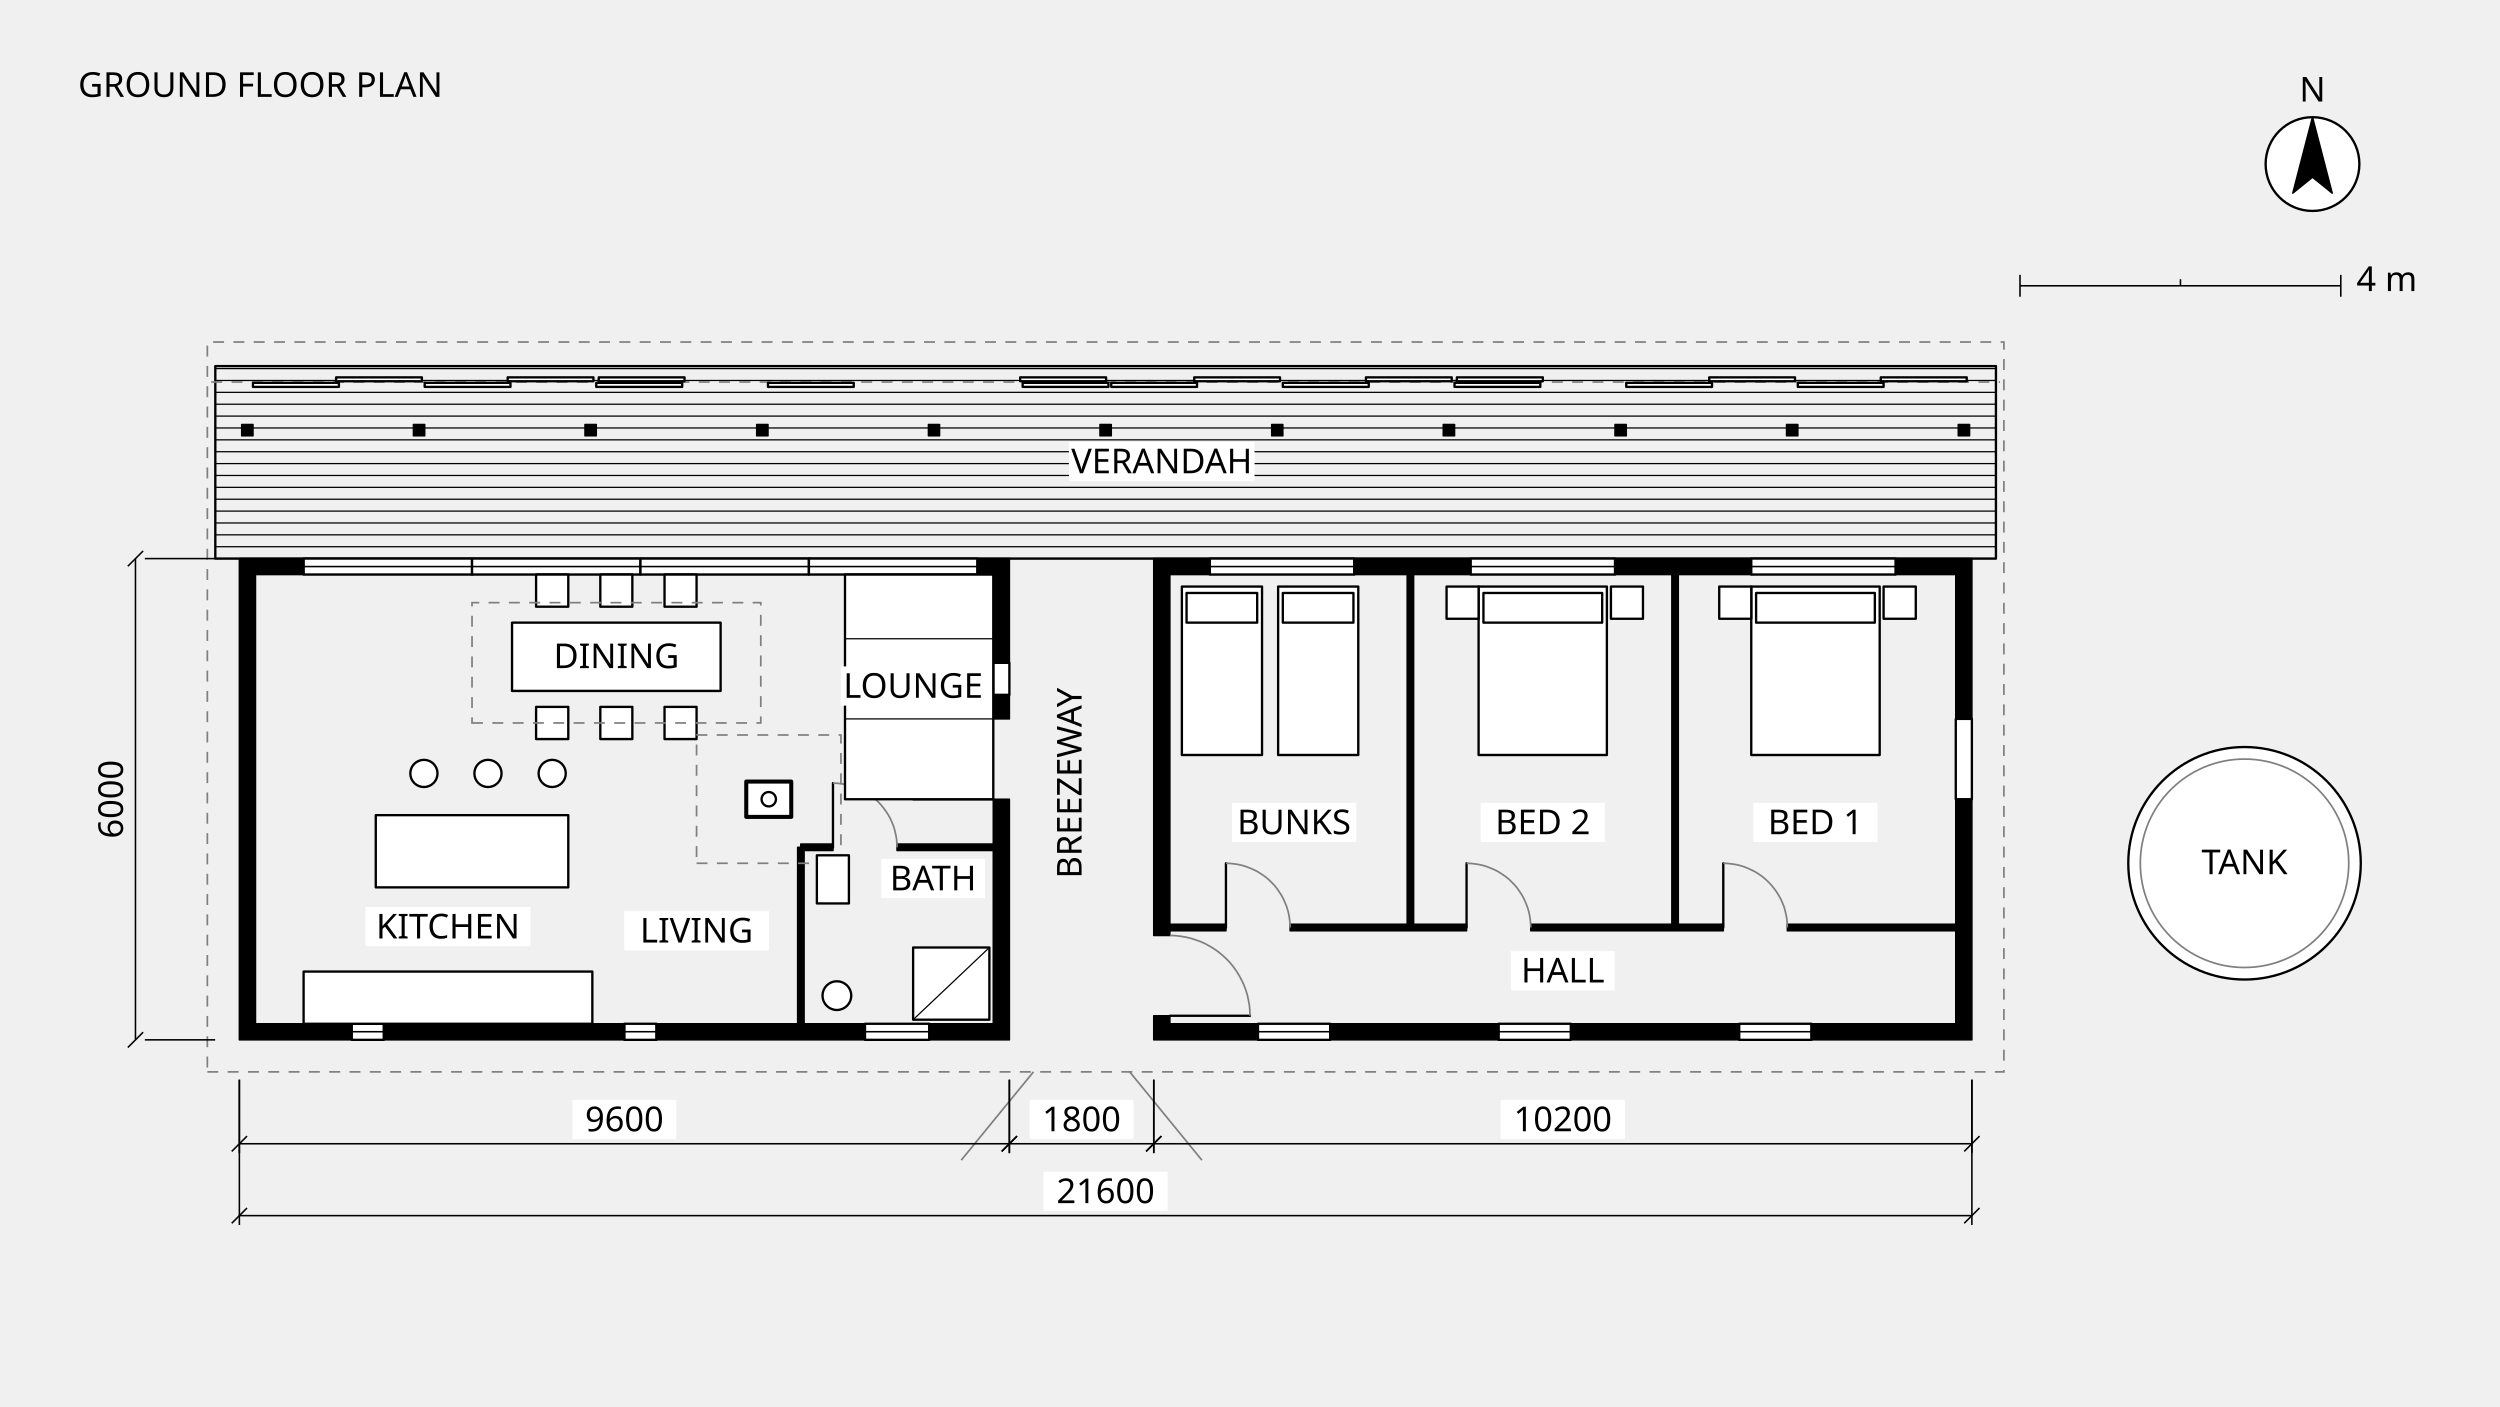
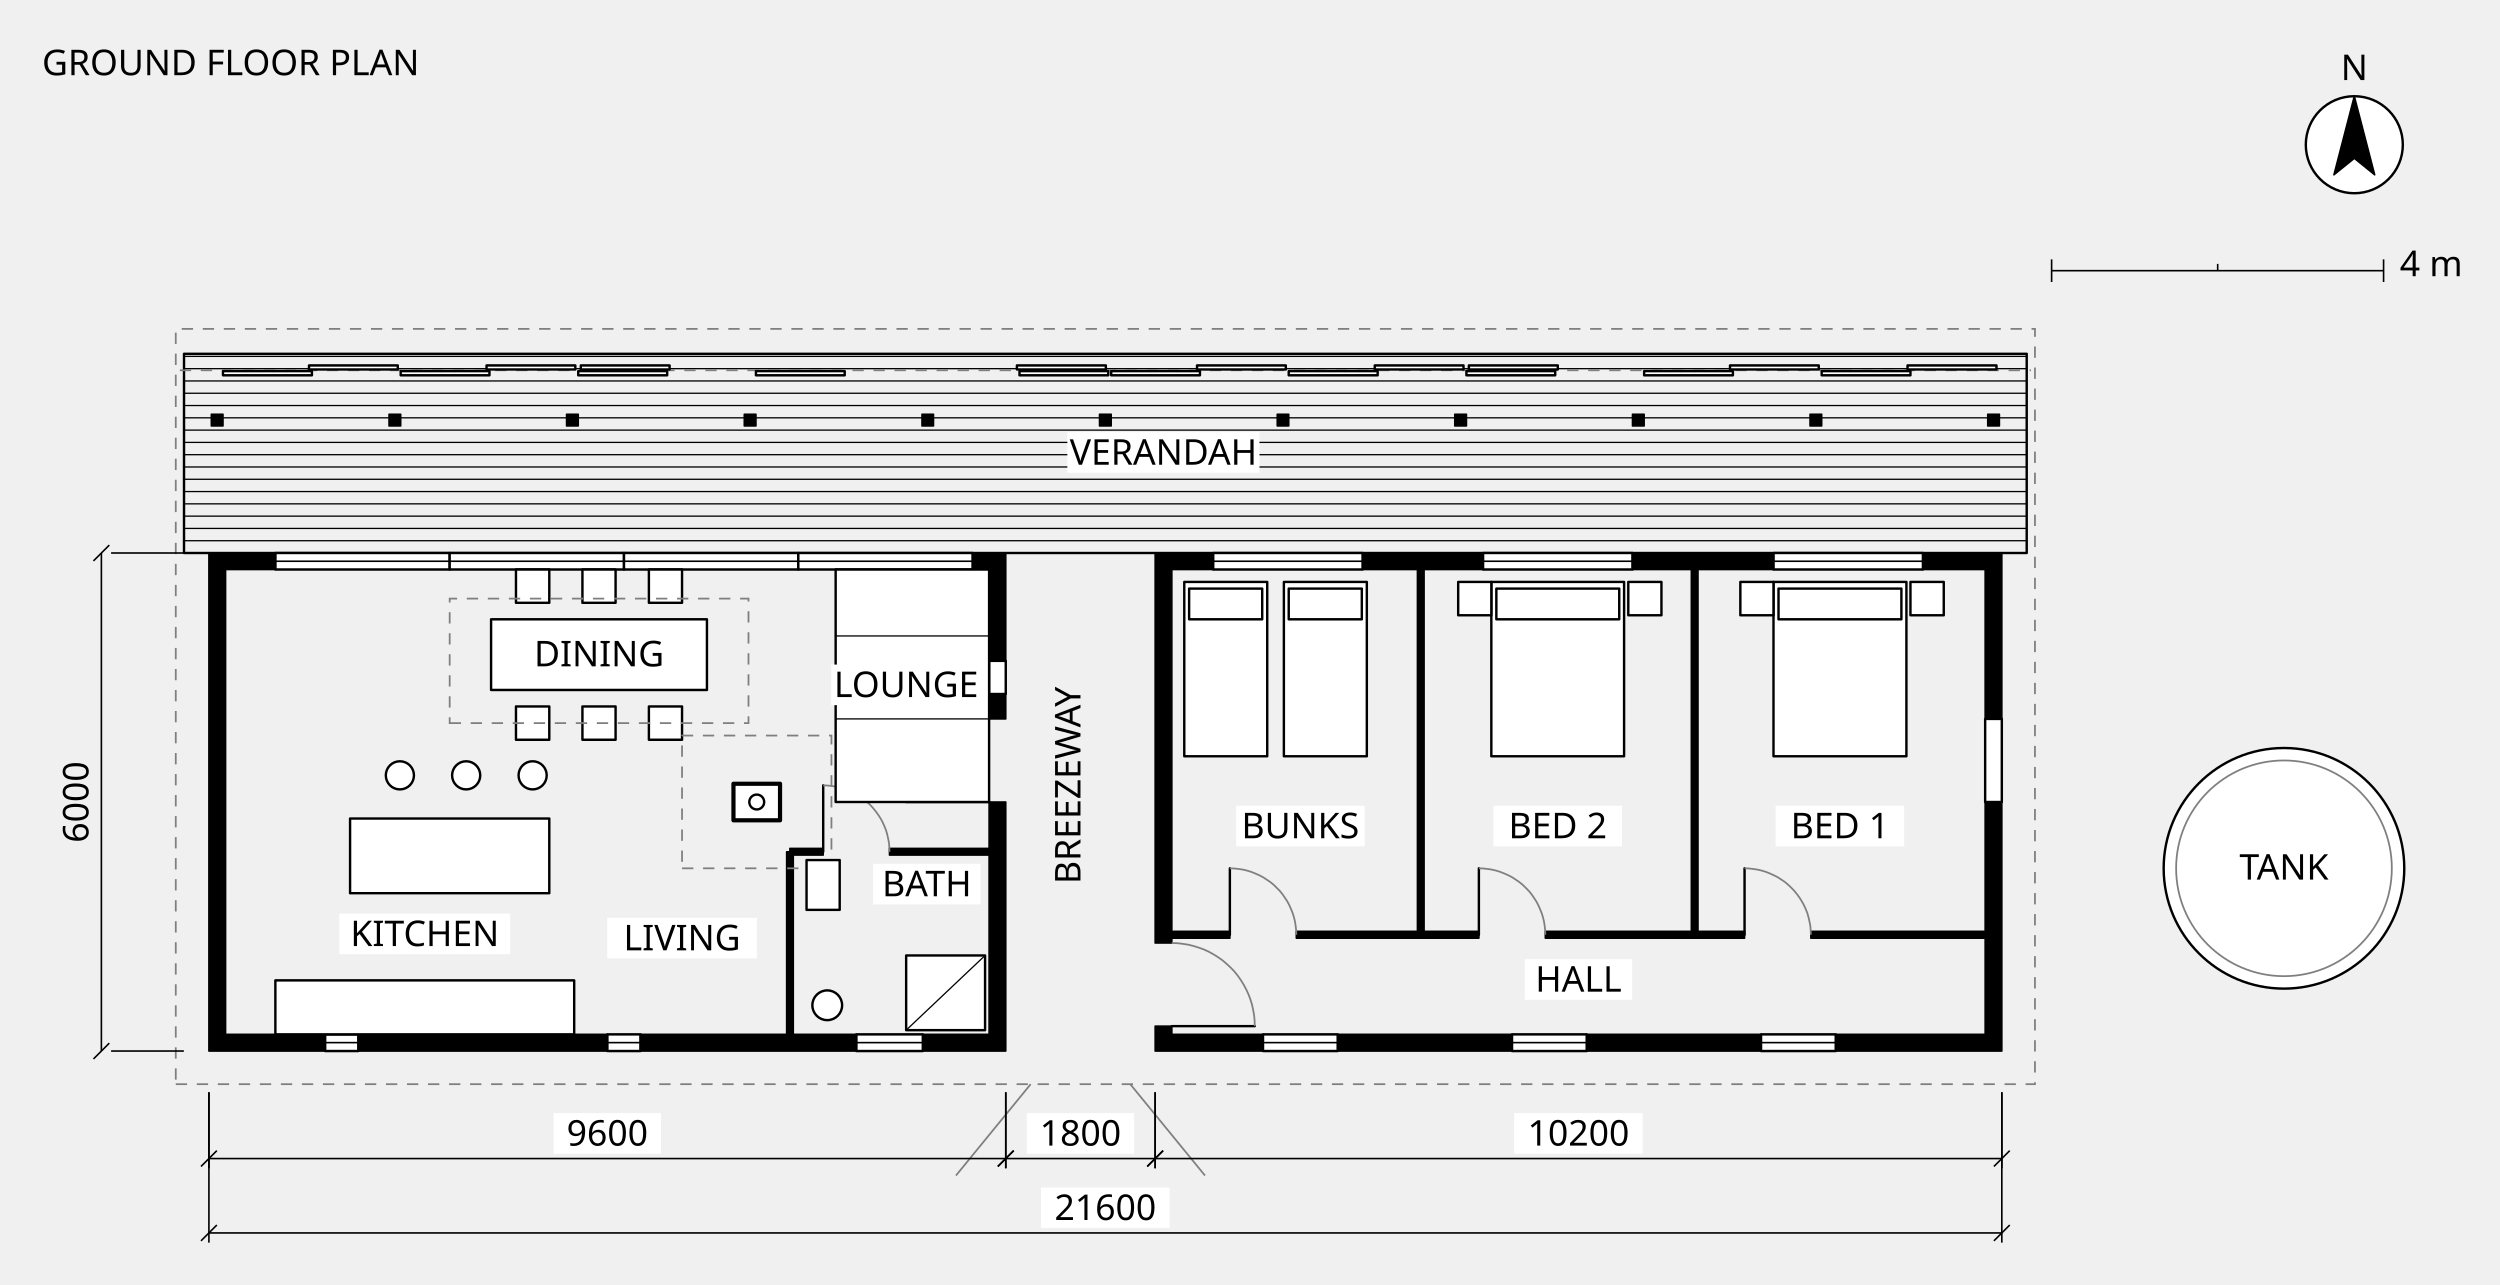
- <svg xmlns="http://www.w3.org/2000/svg" viewBox="0 0 1600 900">
+ <svg xmlns="http://www.w3.org/2000/svg" viewBox="24 15.5 1546.1 794.5">
  <defs>
    <style>
.k{fill:#fff;stroke:#000;stroke-width:1.5px;stroke-linejoin:round}
.c{fill:#fff;stroke:#000;stroke-width:2.6px;stroke-linejoin:round}
.n{fill:none;stroke:#000;stroke-width:1.5px;stroke-linejoin:round;stroke-linecap:round}
.b{fill:#000;stroke:#000;stroke-width:1px;stroke-linejoin:round}
.h{fill:none;stroke:#000;stroke-width:.8px}
.l{fill:none;stroke:#000;stroke-width:1px}
.w{fill:#fff;stroke:none}
.g{fill:none;stroke:#7f7f7f;stroke-width:1.1px;stroke-dasharray:7 6}
.gs{fill:none;stroke:#7f7f7f;stroke-width:1.1px}
.gf{fill:#d9d9d9;stroke:none}
.gd{fill:#8c8c8c;stroke:none}
.dt{fill:none;stroke:#000;stroke-width:2.2px;stroke-linecap:round}
.t{fill:#000;font-family:Aileron-Regular,Aileron,sans-serif;font-size:28px}
.ts{fill:#000;font-family:Aileron-Regular,Aileron,sans-serif;font-size:22px}
.m{fill:#fff;stroke:#000;stroke-width:1.5px}
.mt{fill:#000;font-family:Aileron-Regular,Aileron,sans-serif;font-size:22px;text-anchor:middle}
</style>
    <clipPath id="vb">
      <rect x="0" y="0" width="1600" height="900" />
    </clipPath>
  </defs>
  <g clip-path="url(#vb)">
    <path class="n" fill-rule="evenodd" d="M1277.4,357.5 L1277.4,234.3 L137.8,234.3 L137.8,357.5Z" />
    <path class="h" d="M137.8,357.5 L1277.4,357.5" />
    <path class="h" d="M137.8,349.9 L1277.4,349.9" />
    <path class="h" d="M137.8,342.3 L1277.4,342.3" />
    <path class="h" d="M137.8,334.7 L1277.4,334.7" />
    <path class="h" d="M137.8,327.1 L1277.4,327.1" />
    <path class="h" d="M137.8,319.5 L1277.4,319.5" />
    <path class="h" d="M137.8,311.9 L1277.4,311.9" />
    <path class="h" d="M137.8,304.3 L1277.4,304.3" />
    <path class="h" d="M137.8,296.7 L1277.4,296.7" />
    <path class="h" d="M137.8,289.1 L1277.4,289.1" />
    <path class="h" d="M137.8,281.5 L1277.4,281.5" />
    <path class="h" d="M137.8,273.9 L1277.4,273.9" />
    <path class="h" d="M137.8,266.3 L1277.4,266.3" />
    <path class="h" d="M137.8,258.7 L1277.4,258.7" />
    <path class="h" d="M137.8,251.1 L1277.4,251.1" />
    <path class="h" d="M137.8,243.5 L1277.4,243.5" />
    <path class="h" d="M137.8,235.9 L1277.4,235.9" />
    <path class="g" d="M132.7,686.0 L1282.5,686.0 L1282.5,218.9 L132.7,218.9Z" />
    <path class="gs" d="M661.4,686.0 L615.2,742.5" />
    <path class="gs" d="M723.0,686.0 L769.2,742.5" />
    <path class="k" fill-rule="evenodd" d="M245.6,665.5 L245.6,655.2 L225.1,655.2 L225.1,665.5Z" />
    <path class="l" d="M225.1,660.3 L245.6,660.3" />
    <path class="k" fill-rule="evenodd" d="M420.1,665.5 L420.1,655.2 L399.6,655.2 L399.6,665.5Z" />
    <path class="l" d="M399.6,660.3 L420.1,660.3" />
    <path class="k" fill-rule="evenodd" d="M594.7,665.5 L594.7,655.2 L553.6,655.2 L553.6,665.5Z" />
    <path class="l" d="M553.6,660.3 L594.7,660.3" />
    <path class="k" fill-rule="evenodd" d="M302.1,367.7 L302.1,357.5 L194.3,357.5 L194.3,367.7Z" />
    <path class="l" d="M194.3,362.6 L302.1,362.6" />
    <path class="k" fill-rule="evenodd" d="M409.9,367.7 L409.9,357.5 L302.1,357.5 L302.1,367.7Z" />
    <path class="l" d="M302.1,362.6 L409.9,362.6" />
    <path class="k" fill-rule="evenodd" d="M517.7,367.7 L517.7,357.5 L409.9,357.5 L409.9,367.7Z" />
    <path class="l" d="M409.9,362.6 L517.7,362.6" />
    <path class="k" fill-rule="evenodd" d="M625.5,367.7 L625.5,357.5 L517.7,357.5 L517.7,367.7Z" />
    <path class="l" d="M517.7,362.6 L625.5,362.6" />
    <path class="k" fill-rule="evenodd" d="M851.3,665.5 L851.3,655.2 L805.1,655.2 L805.1,665.5Z" />
    <path class="l" d="M805.1,660.3 L851.3,660.3" />
    <path class="k" fill-rule="evenodd" d="M1005.3,665.5 L1005.3,655.2 L959.1,655.2 L959.1,665.5Z" />
    <path class="l" d="M959.1,660.3 L1005.3,660.3" />
    <path class="k" fill-rule="evenodd" d="M1159.3,665.5 L1159.3,655.2 L1113.1,655.2 L1113.1,665.5Z" />
    <path class="l" d="M1113.1,660.3 L1159.3,660.3" />
    <path class="k" fill-rule="evenodd" d="M866.7,367.7 L866.7,357.5 L774.3,357.5 L774.3,367.7Z" />
    <path class="l" d="M774.3,362.6 L866.7,362.6" />
    <path class="k" fill-rule="evenodd" d="M1033.6,367.7 L1033.6,357.5 L941.2,357.5 L941.2,367.7Z" />
    <path class="l" d="M941.2,362.6 L1033.6,362.6" />
    <path class="k" fill-rule="evenodd" d="M1213.2,367.7 L1213.2,357.5 L1120.8,357.5 L1120.8,367.7Z" />
    <path class="l" d="M1120.8,362.6 L1213.2,362.6" />
    <path class="k" fill-rule="evenodd" d="M646.0,444.7 L646.0,424.2 L635.7,424.2 L635.7,444.7Z" />
    <path class="k" fill-rule="evenodd" d="M1262.0,511.5 L1262.0,460.1 L1251.7,460.1 L1251.7,511.5Z" />
    <path class="b" fill-rule="evenodd" d="M153.2,367.7 L153.2,357.5 L163.5,357.5 L194.3,357.5 L194.3,367.7 L163.5,367.7 L163.5,655.2 L225.1,655.2 L225.1,665.5 L163.5,665.5 L153.2,665.5 L153.2,655.2Z M399.6,655.2 L399.6,665.5 L245.6,665.5 L245.6,655.2Z M420.1,655.2 L510.5,655.2 L510.5,542.3 L512.5,542.3 L512.5,540.2 L533.1,540.2 L533.1,544.3 L514.6,544.3 L514.6,655.2 L553.6,655.2 L553.6,665.5 L420.1,665.5Z M646.0,655.2 L646.0,665.5 L635.7,665.5 L594.7,665.5 L594.7,655.2 L635.7,655.2 L635.7,544.3 L574.1,544.3 L574.1,540.2 L635.7,540.2 L635.7,511.5 L646.0,511.5Z M738.4,665.5 L738.4,655.2 L738.4,650.1 L748.7,650.1 L748.7,655.2 L805.1,655.2 L805.1,665.5 L748.7,665.5Z M748.7,357.5 L774.3,357.5 L774.3,367.7 L748.7,367.7 L748.7,591.5 L784.6,591.5 L784.6,595.7 L748.7,595.7 L748.7,598.7 L738.4,598.7 L738.4,367.7 L738.4,357.5Z M635.7,460.1 L635.7,444.7 L646.0,444.7 L646.0,460.1Z M625.5,357.5 L635.7,357.5 L646.0,357.5 L646.0,367.7 L646.0,424.2 L635.7,424.2 L635.7,367.7 L625.5,367.7Z M959.1,655.2 L959.1,665.5 L851.3,665.5 L851.3,655.2Z M1005.3,655.2 L1113.1,655.2 L1113.1,665.5 L1005.3,665.5Z M1159.3,665.5 L1159.3,655.2 L1251.7,655.2 L1251.7,595.7 L1143.9,595.7 L1143.9,591.5 L1251.7,591.5 L1251.7,511.5 L1262.0,511.5 L1262.0,655.2 L1262.0,665.5 L1251.7,665.5Z M900.6,591.5 L900.6,367.7 L866.7,367.7 L866.7,357.5 L941.2,357.5 L941.2,367.7 L904.7,367.7 L904.7,591.5 L938.6,591.5 L938.6,595.7 L825.7,595.7 L825.7,591.5Z M979.7,591.5 L1070.0,591.5 L1070.0,367.7 L1033.6,367.7 L1033.6,357.5 L1120.8,357.5 L1120.8,367.7 L1074.1,367.7 L1074.1,591.5 L1102.9,591.5 L1102.9,595.7 L979.7,595.7Z M1251.7,367.7 L1213.2,367.7 L1213.2,357.5 L1251.7,357.5 L1262.0,357.5 L1262.0,367.7 L1262.0,460.1 L1251.7,460.1Z" />
    <path class="n" d="M635.7,511.5 L584.4,511.5" />
    <path class="gs" d="M635.7,460.1 L632.4,460.2 L629.0,460.6 L625.7,461.1 L622.4,461.9 L619.2,462.9 L616.1,464.0 L613.0,465.4 L610.1,467.0 L607.2,468.8 L604.5,470.7 L601.9,472.9 L599.4,475.2 L597.1,477.6 L595.0,480.2 L593.1,482.9 L591.3,485.8 L589.7,488.8 L588.3,491.8 L587.1,495.0 L586.1,498.2 L585.4,501.5 L584.8,504.8 L584.5,508.1 L584.4,511.5" />
    <path class="n" d="M748.7,650.1 L800.0,650.1" />
    <path class="gs" d="M800.0,650.1 L799.9,646.7 L799.6,643.4 L799.0,640.1 L798.3,636.8 L797.3,633.6 L796.1,630.4 L794.7,627.4 L793.1,624.4 L791.3,621.5 L789.4,618.8 L787.3,616.2 L785.0,613.8 L782.5,611.5 L779.9,609.3 L777.2,607.4 L774.3,605.6 L771.4,604.0 L768.3,602.6 L765.2,601.5 L762.0,600.5 L758.7,599.7 L755.4,599.2 L752.0,598.8 L748.7,598.7" />
    <path class="n" d="M784.6,593.6 L784.6,552.5" />
    <path class="gs" d="M825.7,593.6 L825.6,590.9 L825.3,588.2 L824.9,585.6 L824.3,583.0 L823.5,580.4 L822.5,577.9 L821.4,575.4 L820.2,573.1 L818.7,570.8 L817.2,568.6 L815.5,566.5 L813.6,564.6 L811.7,562.7 L809.6,561.0 L807.4,559.5 L805.1,558.0 L802.8,556.8 L800.3,555.7 L797.8,554.7 L795.2,553.9 L792.6,553.3 L790.0,552.9 L787.3,552.6 L784.6,552.5" />
    <path class="n" d="M938.6,593.6 L938.6,552.5" />
    <path class="gs" d="M979.7,593.6 L979.6,590.9 L979.3,588.2 L978.9,585.6 L978.3,583.0 L977.5,580.4 L976.5,577.9 L975.4,575.4 L974.2,573.1 L972.7,570.8 L971.2,568.6 L969.5,566.5 L967.6,564.6 L965.7,562.7 L963.6,561.0 L961.4,559.5 L959.1,558.0 L956.8,556.8 L954.3,555.7 L951.8,554.7 L949.2,553.9 L946.6,553.3 L944.0,552.9 L941.3,552.6 L938.6,552.5" />
    <path class="n" d="M1102.9,593.6 L1102.9,552.5" />
    <path class="gs" d="M1143.9,593.6 L1143.8,590.9 L1143.6,588.2 L1143.1,585.6 L1142.5,583.0 L1141.8,580.4 L1140.8,577.9 L1139.7,575.4 L1138.4,573.1 L1137.0,570.8 L1135.4,568.6 L1133.7,566.5 L1131.9,564.6 L1129.9,562.7 L1127.9,561.0 L1125.7,559.5 L1123.4,558.0 L1121.0,556.8 L1118.6,555.7 L1116.1,554.7 L1113.5,553.9 L1110.9,553.3 L1108.2,552.9 L1105.6,552.6 L1102.9,552.5" />
    <path class="n" d="M533.1,542.3 L533.1,501.2" />
    <path class="gs" d="M574.1,542.3 L574.0,539.6 L573.8,536.9 L573.3,534.3 L572.7,531.6 L572.0,529.1 L571.0,526.6 L569.9,524.1 L568.6,521.7 L567.2,519.5 L565.6,517.3 L563.9,515.2 L562.1,513.2 L560.1,511.4 L558.1,509.7 L555.9,508.1 L553.6,506.7 L551.2,505.4 L548.8,504.3 L546.3,503.4 L543.7,502.6 L541.1,502.0 L538.4,501.6 L535.8,501.3 L533.1,501.2" />
    <path class="k" fill-rule="evenodd" d="M379.1,655.2 L379.1,621.8 L194.3,621.8 L194.3,655.2Z" />
    <path class="k" fill-rule="evenodd" d="M363.7,567.9 L363.7,521.7 L240.5,521.7 L240.5,567.9Z" />
    <circle class="k" cx="271.3" cy="495.0" r="8.7" />
    <circle class="k" cx="312.3" cy="495.0" r="8.7" />
    <circle class="k" cx="353.4" cy="495.0" r="8.7" />
    <path class="k" fill-rule="evenodd" d="M461.2,442.2 L461.2,398.5 L327.7,398.5 L327.7,442.2Z" />
    <path class="k" fill-rule="evenodd" d="M363.7,473.0 L363.7,452.4 L343.1,452.4 L343.1,473.0Z" />
    <path class="k" fill-rule="evenodd" d="M363.7,388.3 L363.7,367.7 L343.1,367.7 L343.1,388.3Z" />
    <path class="k" fill-rule="evenodd" d="M404.7,473.0 L404.7,452.4 L384.2,452.4 L384.2,473.0Z" />
    <path class="k" fill-rule="evenodd" d="M404.7,388.3 L404.7,367.7 L384.2,367.7 L384.2,388.3Z" />
    <path class="k" fill-rule="evenodd" d="M445.8,473.0 L445.8,452.4 L425.3,452.4 L425.3,473.0Z" />
    <path class="k" fill-rule="evenodd" d="M445.8,388.3 L445.8,367.7 L425.3,367.7 L425.3,388.3Z" />
    <path class="k" fill-rule="evenodd" d="M635.7,511.5 L635.7,367.7 L540.8,367.7 L540.8,511.5Z" />
    <path class="h" d="M540.8,460.1 L635.7,460.1" />
    <path class="h" d="M540.8,408.8 L635.7,408.8" />
    <path class="c" fill-rule="evenodd" d="M506.4,522.8 L506.4,500.2 L477.6,500.2 L477.6,522.8Z" />
    <circle class="k" cx="492.0" cy="511.5" r="4.6" />
    <path class="g" d="M445.8,552.5 L538.2,552.5 L538.2,470.4 L445.8,470.4Z" />
    <path class="g" d="M302.1,462.7 L486.9,462.7 L486.9,385.7 L302.1,385.7Z" />
    <path class="k" fill-rule="evenodd" d="M633.2,652.6 L633.2,606.4 L584.4,606.4 L584.4,652.6Z" />
    <path class="h" d="M584.4,652.6 L633.2,606.4" />
    <circle class="k" cx="535.6" cy="637.2" r="9.2" />
    <path class="k" fill-rule="evenodd" d="M543.3,578.2 L543.3,547.4 L522.8,547.4 L522.8,578.2Z" />
    <path class="k" fill-rule="evenodd" d="M807.7,483.2 L807.7,375.4 L756.4,375.4 L756.4,483.2Z" />
    <path class="k" fill-rule="evenodd" d="M804.6,398.5 L804.6,379.5 L759.4,379.5 L759.4,398.5Z" />
    <path class="k" fill-rule="evenodd" d="M869.3,483.2 L869.3,375.4 L818.0,375.4 L818.0,483.2Z" />
    <path class="k" fill-rule="evenodd" d="M866.2,398.5 L866.2,379.5 L821.0,379.5 L821.0,398.5Z" />
    <path class="k" fill-rule="evenodd" d="M1028.4,483.2 L1028.4,375.4 L946.3,375.4 L946.3,483.2Z" />
    <path class="k" fill-rule="evenodd" d="M1025.4,398.5 L1025.4,379.5 L949.4,379.5 L949.4,398.5Z" />
    <path class="k" fill-rule="evenodd" d="M1203.0,483.2 L1203.0,375.4 L1120.8,375.4 L1120.8,483.2Z" />
    <path class="k" fill-rule="evenodd" d="M1199.9,398.5 L1199.9,379.5 L1123.9,379.5 L1123.9,398.5Z" />
    <path class="k" fill-rule="evenodd" d="M946.3,396.0 L946.3,375.4 L925.8,375.4 L925.8,396.0Z" />
    <path class="k" fill-rule="evenodd" d="M1051.5,396.0 L1051.5,375.4 L1031.0,375.4 L1031.0,396.0Z" />
    <path class="k" fill-rule="evenodd" d="M1120.8,396.0 L1120.8,375.4 L1100.3,375.4 L1100.3,396.0Z" />
    <path class="k" fill-rule="evenodd" d="M1226.1,396.0 L1226.1,375.4 L1205.5,375.4 L1205.5,396.0Z" />
    <path class="b" fill-rule="evenodd" d="M161.9,278.9 L161.9,271.7 L154.7,271.7 L154.7,278.9Z" />
    <path class="b" fill-rule="evenodd" d="M271.8,278.9 L271.8,271.7 L264.6,271.7 L264.6,278.9Z" />
    <path class="b" fill-rule="evenodd" d="M381.6,278.9 L381.6,271.7 L374.4,271.7 L374.4,278.9Z" />
    <path class="b" fill-rule="evenodd" d="M491.5,278.9 L491.5,271.7 L484.3,271.7 L484.3,278.9Z" />
    <path class="b" fill-rule="evenodd" d="M601.3,278.9 L601.3,271.7 L594.2,271.7 L594.2,278.9Z" />
    <path class="b" fill-rule="evenodd" d="M711.2,278.9 L711.2,271.7 L704.0,271.7 L704.0,278.9Z" />
    <path class="b" fill-rule="evenodd" d="M821.0,278.9 L821.0,271.7 L813.9,271.7 L813.9,278.9Z" />
    <path class="b" fill-rule="evenodd" d="M930.9,278.9 L930.9,271.7 L923.7,271.7 L923.7,278.9Z" />
    <path class="b" fill-rule="evenodd" d="M1040.8,278.9 L1040.8,271.7 L1033.6,271.7 L1033.6,278.9Z" />
    <path class="b" fill-rule="evenodd" d="M1150.6,278.9 L1150.6,271.7 L1143.4,271.7 L1143.4,278.9Z" />
    <path class="b" fill-rule="evenodd" d="M1260.5,278.9 L1260.5,271.7 L1253.3,271.7 L1253.3,278.9Z" />
    <path class="g" d="M135.2,244.5 L1280.0,244.5" />
    <path class="k" fill-rule="evenodd" d="M216.9,247.6 L216.9,245.0 L161.9,245.0 L161.9,247.6Z" />
    <path class="k" fill-rule="evenodd" d="M270.0,244.0 L270.0,241.5 L215.1,241.5 L215.1,244.0Z" />
    <path class="k" fill-rule="evenodd" d="M326.7,247.6 L326.7,245.0 L271.8,245.0 L271.8,247.6Z" />
    <path class="k" fill-rule="evenodd" d="M379.8,244.0 L379.8,241.5 L324.9,241.5 L324.9,244.0Z" />
    <path class="k" fill-rule="evenodd" d="M436.6,247.6 L436.6,245.0 L381.6,245.0 L381.6,247.6Z" />
    <path class="k" fill-rule="evenodd" d="M438.1,244.0 L438.1,241.5 L383.2,241.5 L383.2,244.0Z" />
    <path class="k" fill-rule="evenodd" d="M546.4,247.6 L546.4,245.0 L491.5,245.0 L491.5,247.6Z" />
    <path class="k" fill-rule="evenodd" d="M709.4,247.6 L709.4,245.0 L654.5,245.0 L654.5,247.6Z" />
    <path class="k" fill-rule="evenodd" d="M707.9,244.0 L707.9,241.5 L652.9,241.5 L652.9,244.0Z" />
    <path class="k" fill-rule="evenodd" d="M766.1,247.6 L766.1,245.0 L711.2,245.0 L711.2,247.6Z" />
    <path class="k" fill-rule="evenodd" d="M819.2,244.0 L819.2,241.5 L764.3,241.5 L764.3,244.0Z" />
    <path class="k" fill-rule="evenodd" d="M876.0,247.6 L876.0,245.0 L821.0,245.0 L821.0,247.6Z" />
    <path class="k" fill-rule="evenodd" d="M929.1,244.0 L929.1,241.5 L874.2,241.5 L874.2,244.0Z" />
    <path class="k" fill-rule="evenodd" d="M985.8,247.6 L985.8,245.0 L930.9,245.0 L930.9,247.6Z" />
    <path class="k" fill-rule="evenodd" d="M987.4,244.0 L987.4,241.5 L932.4,241.5 L932.4,244.0Z" />
    <path class="k" fill-rule="evenodd" d="M1095.7,247.6 L1095.7,245.0 L1040.8,245.0 L1040.8,247.6Z" />
    <path class="k" fill-rule="evenodd" d="M1148.8,244.0 L1148.8,241.5 L1093.9,241.5 L1093.9,244.0Z" />
    <path class="k" fill-rule="evenodd" d="M1205.5,247.6 L1205.5,245.0 L1150.6,245.0 L1150.6,247.6Z" />
    <path class="k" fill-rule="evenodd" d="M1258.7,244.0 L1258.7,241.5 L1203.7,241.5 L1203.7,244.0Z" />
    <circle class="k" cx="1436.5" cy="552.5" r="74.4" />
    <circle class="gs" cx="1436.5" cy="552.5" r="66.7" />
    <text class="ts" x="1436.5" y="559.5" text-anchor="middle">TANK</text>
    <rect class="w" x="233.8" y="580.5" width="105.7" height="25.1" />
    <text class="ts" x="286.7" y="600.6" text-anchor="middle">KITCHEN</text>
    <rect class="w" x="399.5" y="583.1" width="92.6" height="25.1" />
    <text class="ts" x="445.8" y="603.2" text-anchor="middle">LIVING</text>
    <rect class="w" x="538.1" y="426.5" width="92.6" height="25.1" />
    <text class="ts" x="584.4" y="446.6" text-anchor="middle">LOUNGE</text>
    <rect class="w" x="564.0" y="549.7" width="66.4" height="25.1" />
    <text class="ts" x="597.2" y="569.8" text-anchor="middle">BATH</text>
    <rect class="w" x="788.5" y="513.8" width="79.5" height="25.1" />
    <text class="ts" x="828.2" y="533.9" text-anchor="middle">BUNKS</text>
    <rect class="w" x="947.6" y="513.8" width="79.5" height="25.1" />
    <text class="ts" x="987.4" y="533.9" text-anchor="middle">BED 2</text>
    <rect class="w" x="1122.1" y="513.8" width="79.5" height="25.1" />
    <text class="ts" x="1161.9" y="533.9" text-anchor="middle">BED 1</text>
    <rect class="w" x="967.0" y="608.7" width="66.4" height="25.1" />
    <text class="ts" x="1000.2" y="628.8" text-anchor="middle">HALL</text>
    <rect class="w" x="684.1" y="282.8" width="118.8" height="25.1" />
    <text class="ts" x="743.5" y="302.9" text-anchor="middle">VERANDAH</text>
    <text class="ts" x="692.2" y="501.2" text-anchor="middle" transform="rotate(-90 692.2 501.2)">BREEZEWAY</text>
    <text class="ts" x="394.5" y="427.6" text-anchor="middle">DINING</text>
    <path class="l" d="M153.2,691.0 L153.2,738.0 M646.0,691.0 L646.0,738.0 M153.2,732.0 L646.0,732.0" />
    <path class="l" d="M148.3,736.9 L158.1,727.1 M641.1,736.9 L650.9,727.1" />
    <rect class="w" x="366.4" y="703.9" width="66.4" height="25.1" />
    <text class="ts" x="399.6" y="724.0" text-anchor="middle">9600</text>
    <path class="l" d="M646.0,691.0 L646.0,738.0 M738.4,691.0 L738.4,738.0 M646.0,732.0 L738.4,732.0" />
    <path class="l" d="M641.1,736.9 L650.9,727.1 M733.5,736.9 L743.3,727.1" />
    <rect class="w" x="659.0" y="703.9" width="66.4" height="25.1" />
    <text class="ts" x="692.2" y="724.0" text-anchor="middle">1800</text>
    <path class="l" d="M738.4,691.0 L738.4,738.0 M1262.0,691.0 L1262.0,738.0 M738.4,732.0 L1262.0,732.0" />
    <path class="l" d="M733.5,736.9 L743.3,727.1 M1257.1,736.9 L1266.9,727.1" />
    <rect class="w" x="960.4" y="703.9" width="79.5" height="25.1" />
    <text class="ts" x="1000.2" y="724.0" text-anchor="middle">10200</text>
    <path class="l" d="M153.2,691.0 L153.2,784.0 M1262.0,691.0 L1262.0,784.0 M153.2,778.0 L1262.0,778.0" />
    <path class="l" d="M148.3,782.9 L158.1,773.1 M1257.1,782.9 L1266.9,773.1" />
    <rect class="w" x="667.8" y="749.9" width="79.5" height="25.1" />
    <text class="ts" x="707.6" y="770.0" text-anchor="middle">21600</text>
    <path class="l" d="M137.7,665.5 L92.7,665.5 M137.7,357.5 L92.7,357.5 M86.7,665.5 L86.7,357.5" />
    <path class="l" d="M81.8,670.4 L91.6,660.6 M81.8,362.4 L91.6,352.6" />
    <text class="ts" x="78.7" y="511.5" text-anchor="middle" transform="rotate(-90 78.7 511.5)">6000</text>
    <circle class="k" cx="1480.0" cy="105.0" r="30" />
    <path class="b" d="M1480.0,75.0 L1492.6,123.6 L1480.0,113.4 L1467.4,123.6Z" />
    <text class="ts" x="1480.0" y="65.0" text-anchor="middle">N</text>
    <path class="l" d="M1292.8,182.9 L1498.1,182.9 M1292.8,175.9 L1292.8,189.9 M1498.1,175.9 L1498.1,189.9 M1395.5,178.7 L1395.5,182.9" />
    <text class="ts" x="1508.1" y="186.3" text-anchor="start">4 m</text>
    <text class="ts" x="50.0" y="62.0" text-anchor="start">GROUND FLOOR PLAN</text>
  </g>
</svg>
